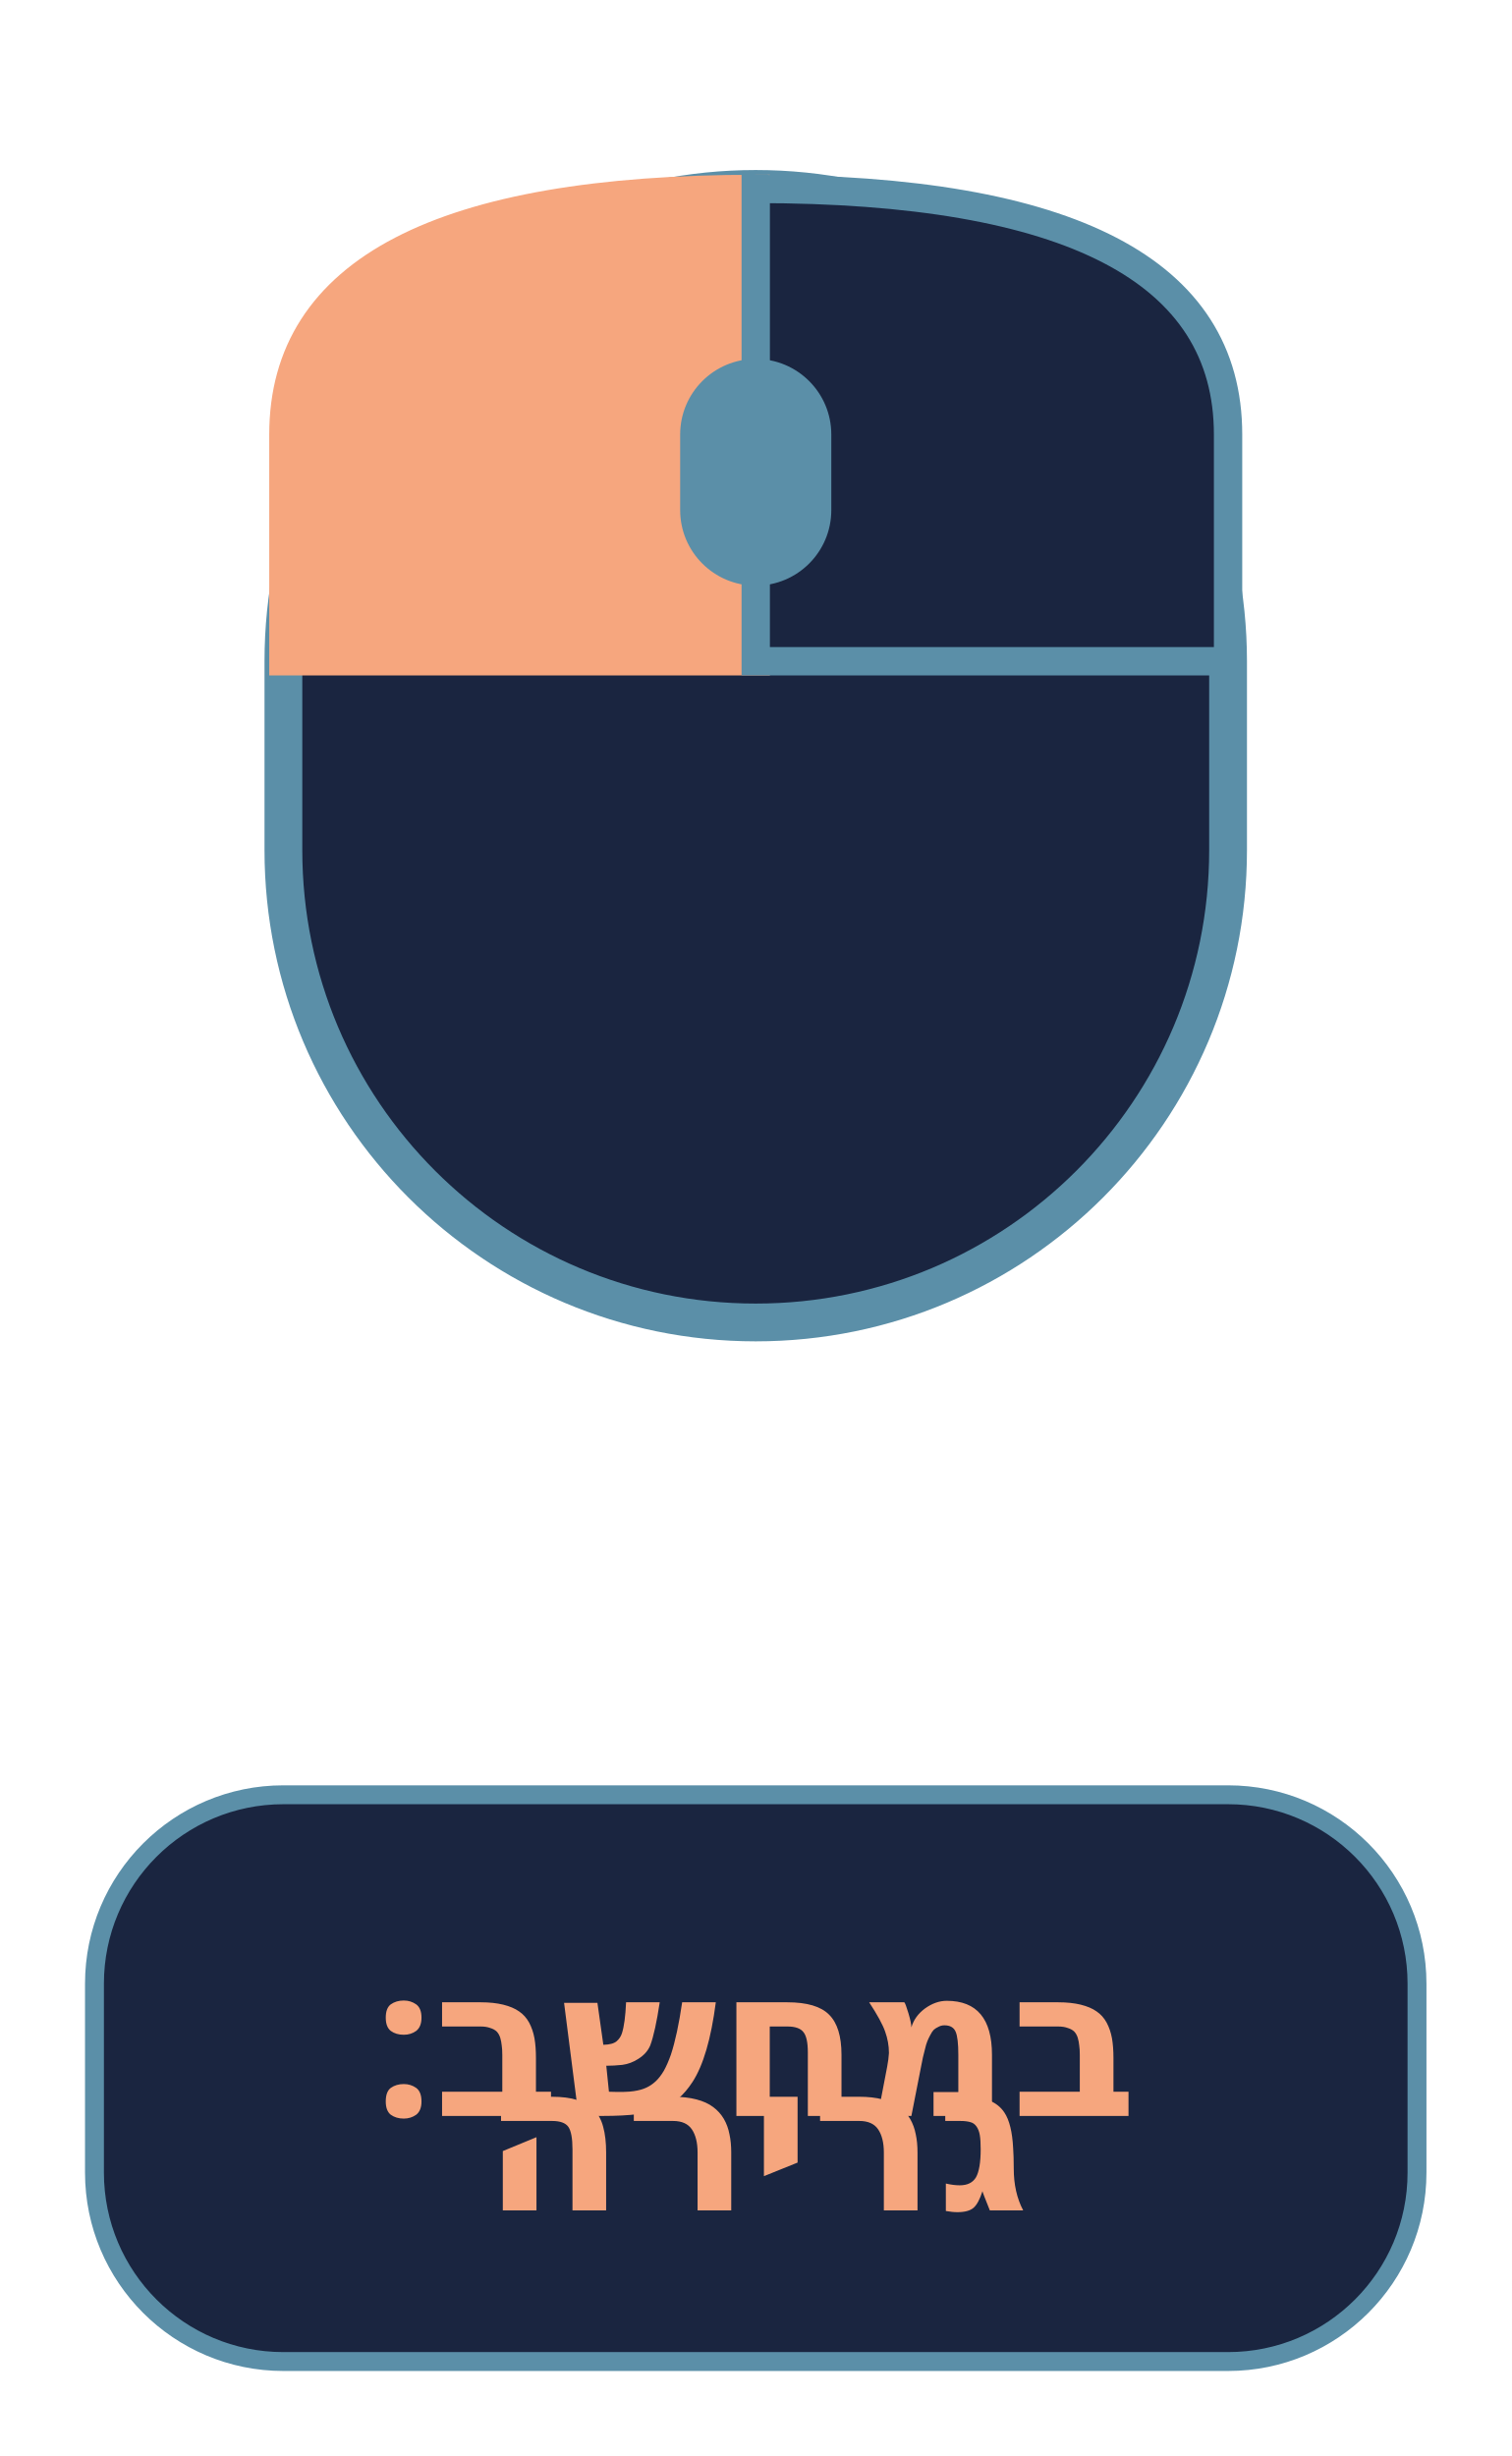
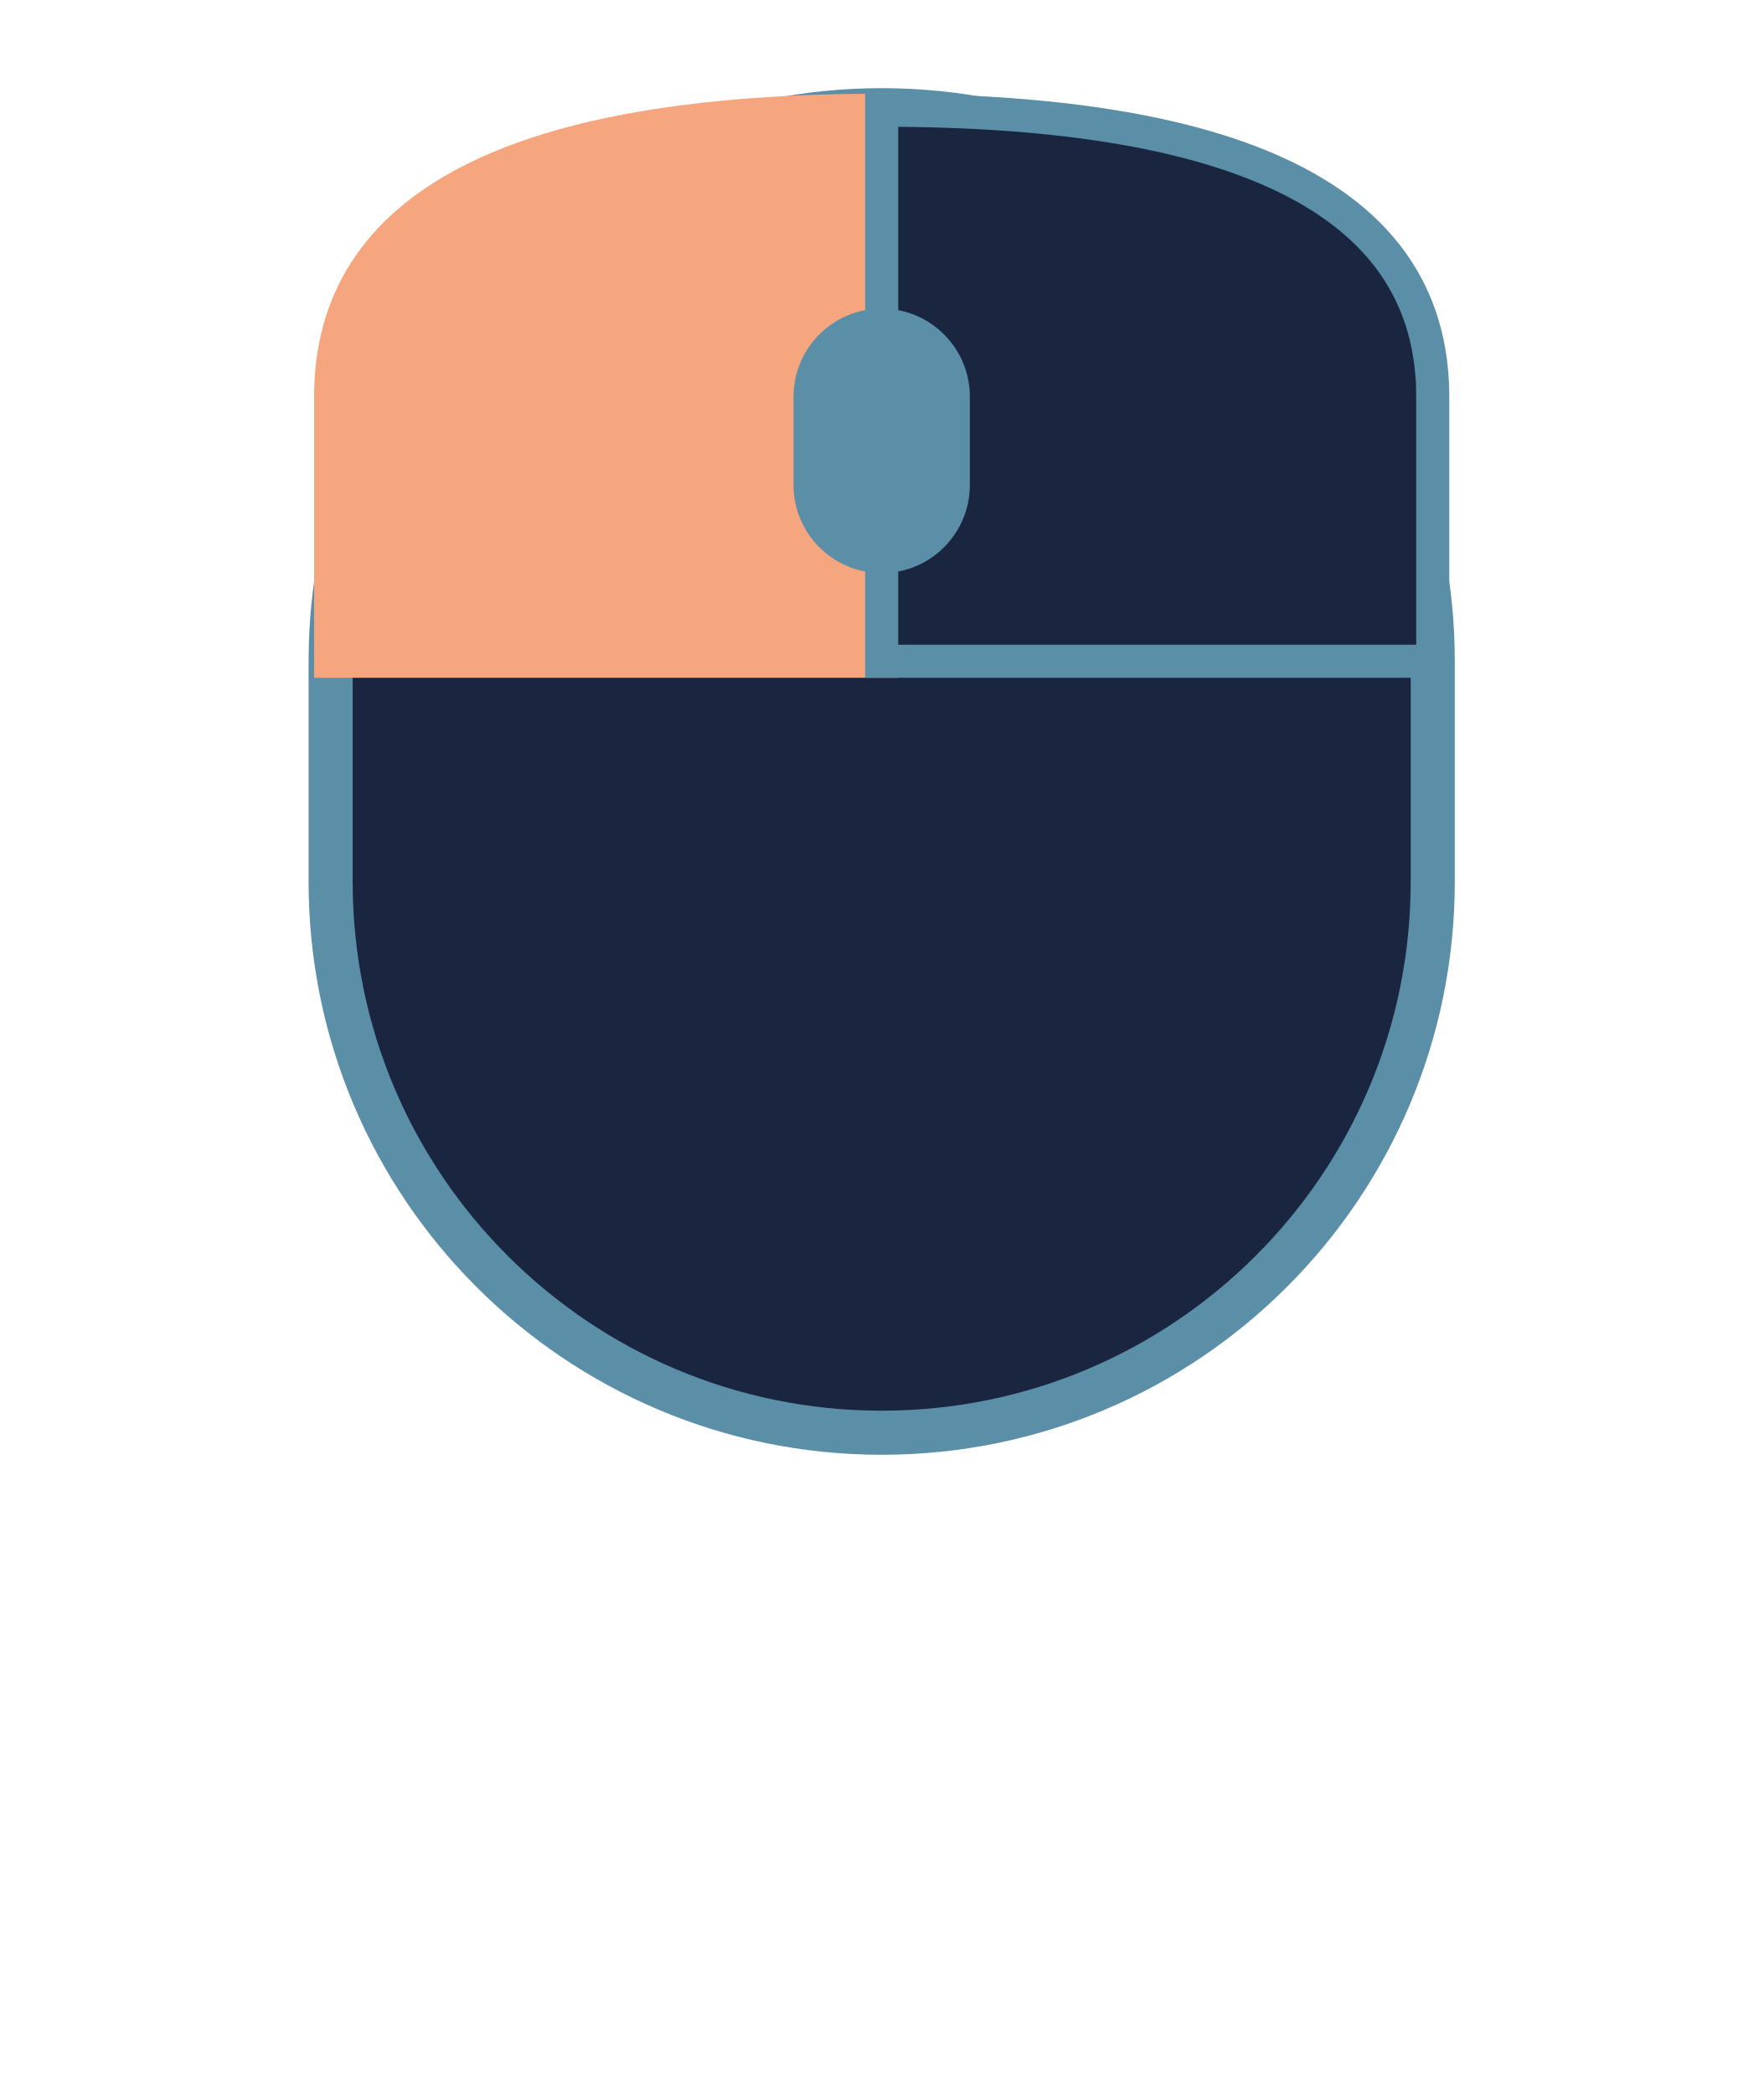
- <svg xmlns="http://www.w3.org/2000/svg" viewBox="0 0 80 130" width="80" height="130">
+ <svg xmlns="http://www.w3.org/2000/svg" viewBox="0 0 80 95" width="80" height="95">
  <style>
    @keyframes drag-move {
      0%, 100% { transform: translate(0, 0); }
      50% { transform: translate(-8px, 12px); }
    }
    .mouse-body { fill: #1a2540; stroke: #5b8fa8; stroke-width: 2; }
    .mouse-left { fill: #f6a67e; stroke: #f6a67e; stroke-width: 1.5; }
    .mouse-right { fill: #1a2540; stroke: #5b8fa8; stroke-width: 1.5; }
    .mouse-divider { stroke: #5b8fa8; stroke-width: 1; }
    .mouse-wheel { fill: #5b8fa8; }
    .drag-arrow { fill: none; stroke: #f6a67e; stroke-width: 2; stroke-dasharray: 4 3; opacity: 0.7; }
  </style>
-   <path class="drag-arrow" d="M55,20 Q45,45 35,65" />
-   <polygon fill="#f6a67e" points="30,60 40,68 35,58" opacity="0.7" />
+   <path class="drag-arrow" d="M55,15 Q45,40 35,60" />
+   <polygon fill="#f6a67e" points="30,55 40,63 35,53" opacity="0.7" />
  <g style="animation: drag-move 2s ease-in-out infinite;">
-     <rect class="mouse-body" x="15" y="10" width="50" height="60" rx="25" style="animation:none;" />
-     <path class="mouse-left" d="M15,35 L15,23 Q15,10 40,10 L40,35 Z" />
-     <path class="mouse-right" d="M40,35 L40,10 Q65,10 65,23 L65,35 Z" />
-     <line class="mouse-divider" x1="40" y1="10" x2="40" y2="35" />
-     <rect class="mouse-wheel" x="36" y="19" width="8" height="12" rx="4" />
+     <rect class="mouse-body" x="15" y="5" width="50" height="60" rx="25" style="animation:none;" />
+     <path class="mouse-left" d="M15,30 L15,18 Q15,5 40,5 L40,30 Z" />
+     <path class="mouse-right" d="M40,30 L40,5 Q65,5 65,18 L65,30 Z" />
+     <line class="mouse-divider" x1="40" y1="5" x2="40" y2="30" />
+     <rect class="mouse-wheel" x="36" y="14" width="8" height="12" rx="4" />
  </g>
-   <rect rx="10" x="5" y="95" width="70" height="30" fill="#1a2540" stroke="#5b8fa8" stroke-width="1" />
-   <text x="40" y="112" fill="#f6a67e" font-family="Rubik,sans-serif" font-size="11" font-weight="700" text-anchor="middle">:במחשב</text>
-   <text x="40" y="117" fill="#f6a67e" font-family="Rubik,sans-serif" font-size="11" font-weight="700" text-anchor="middle">גרירה</text>
</svg>
